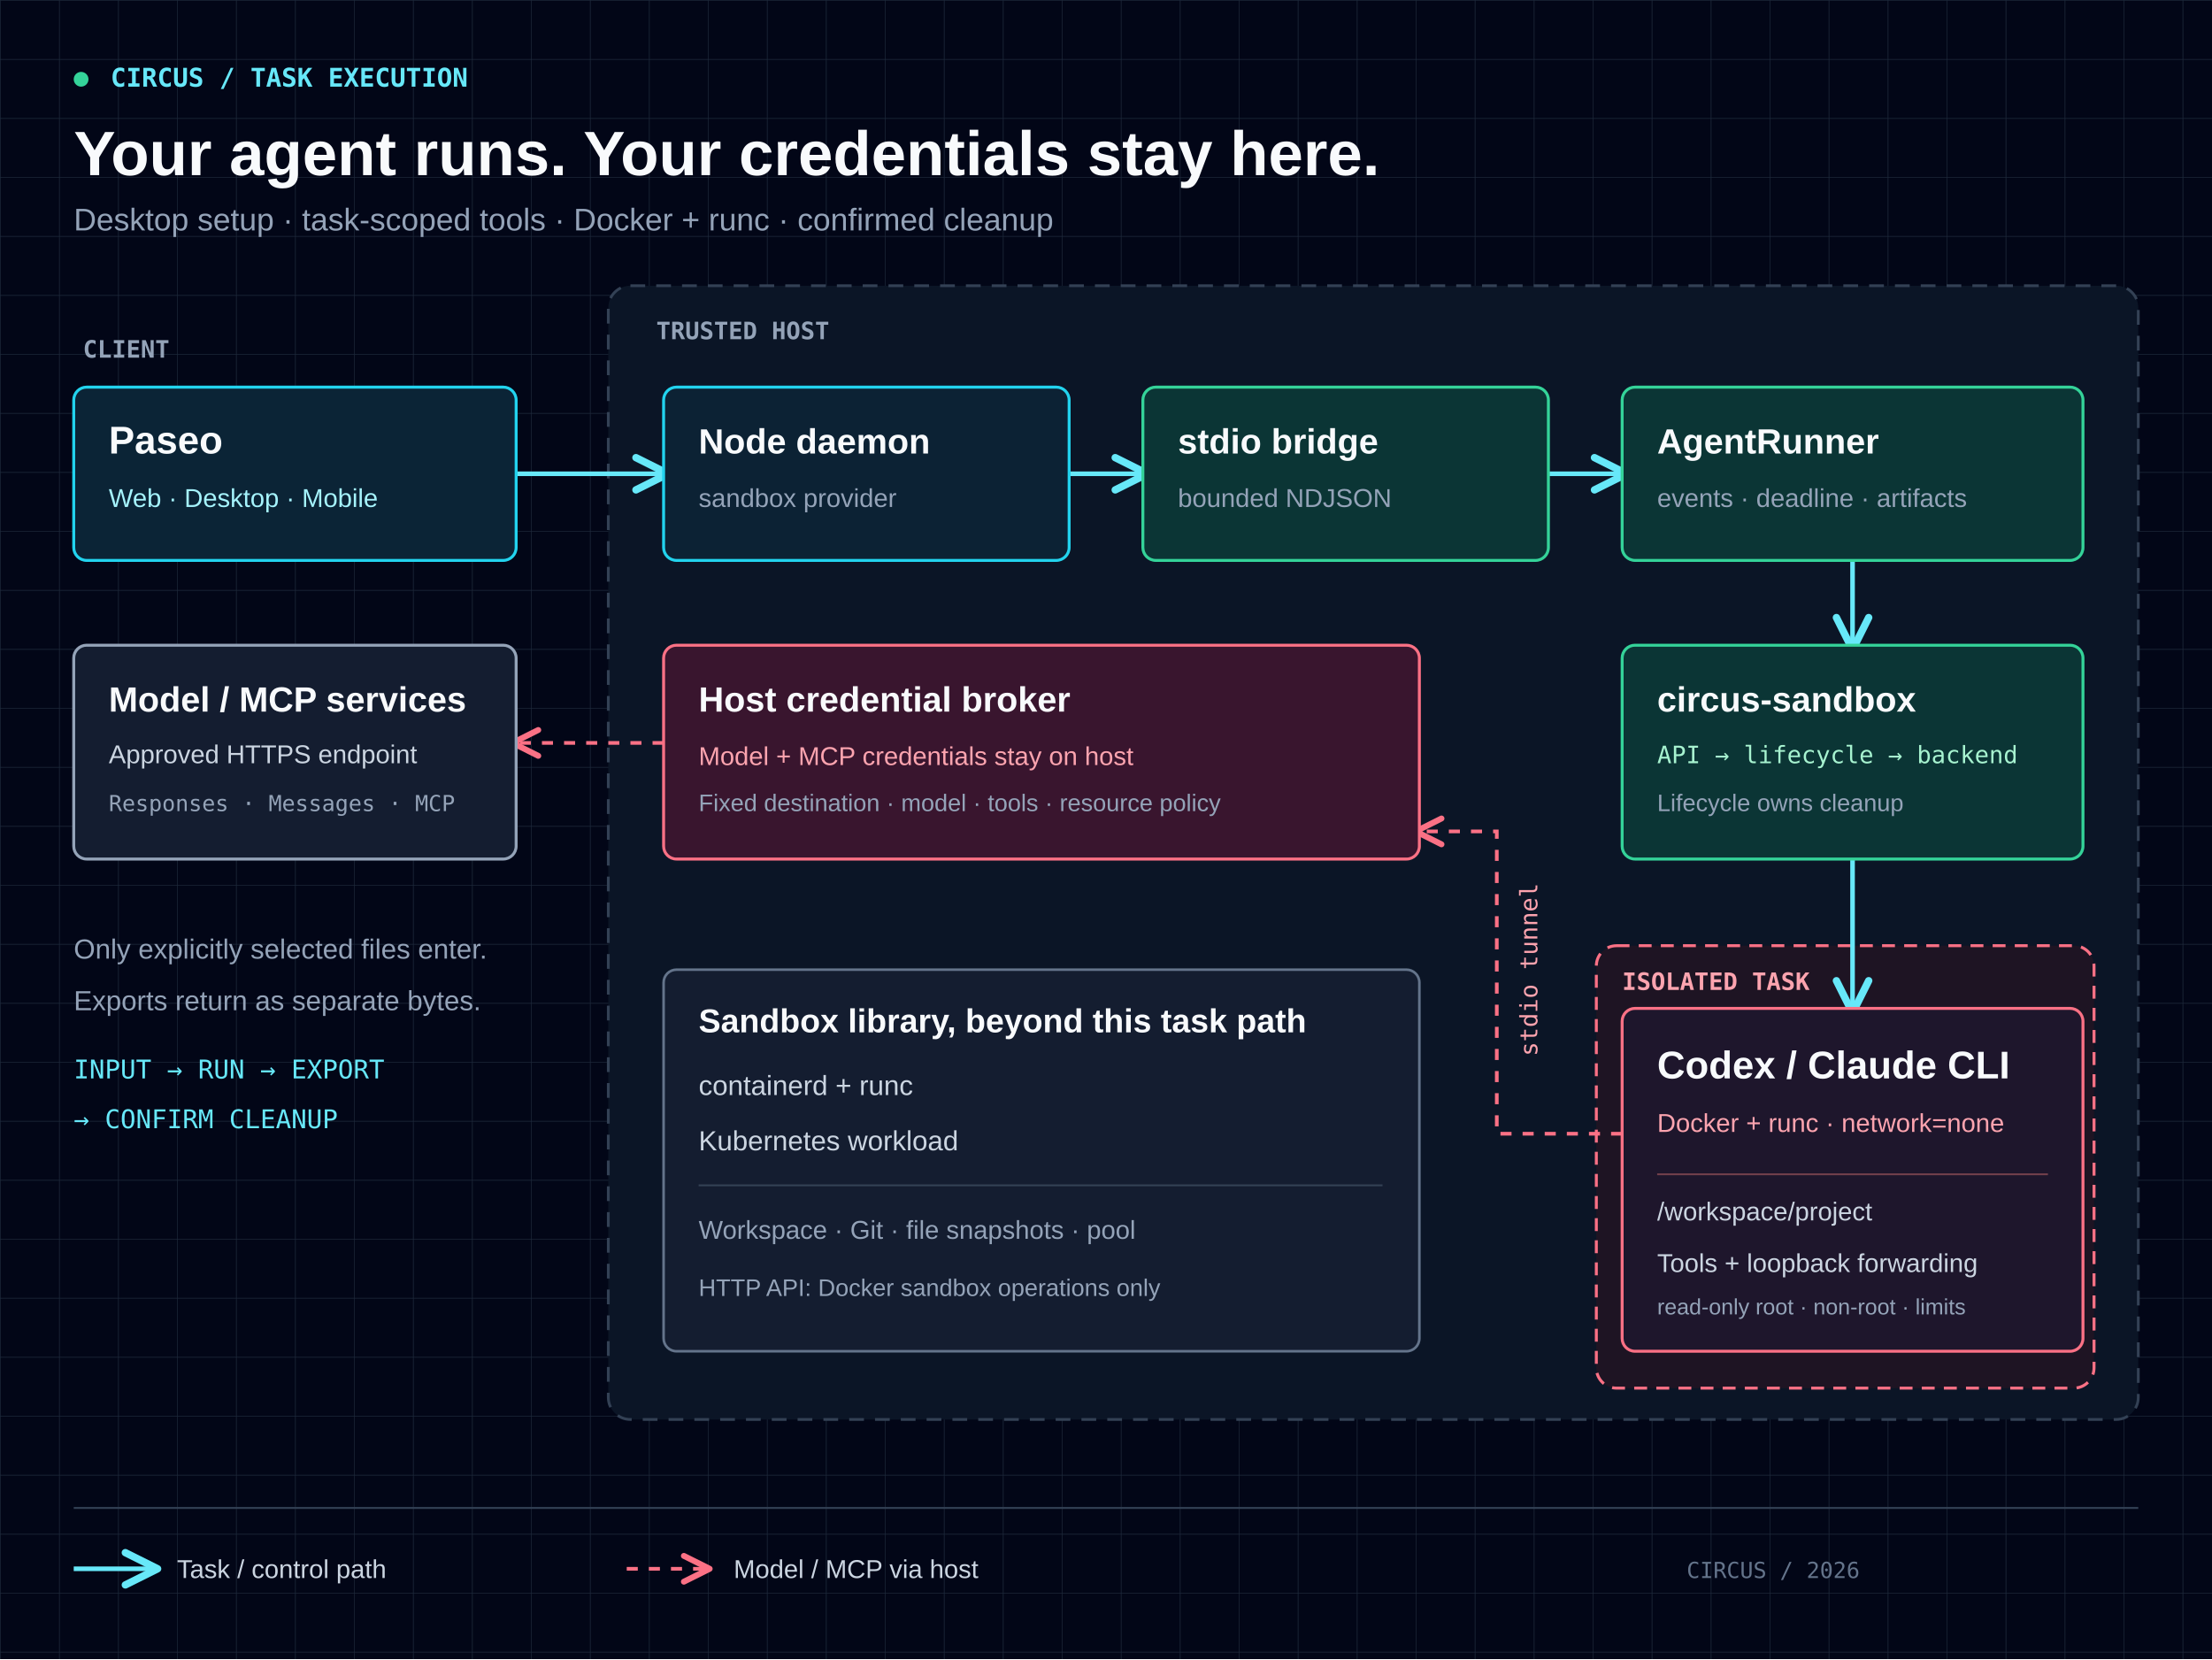
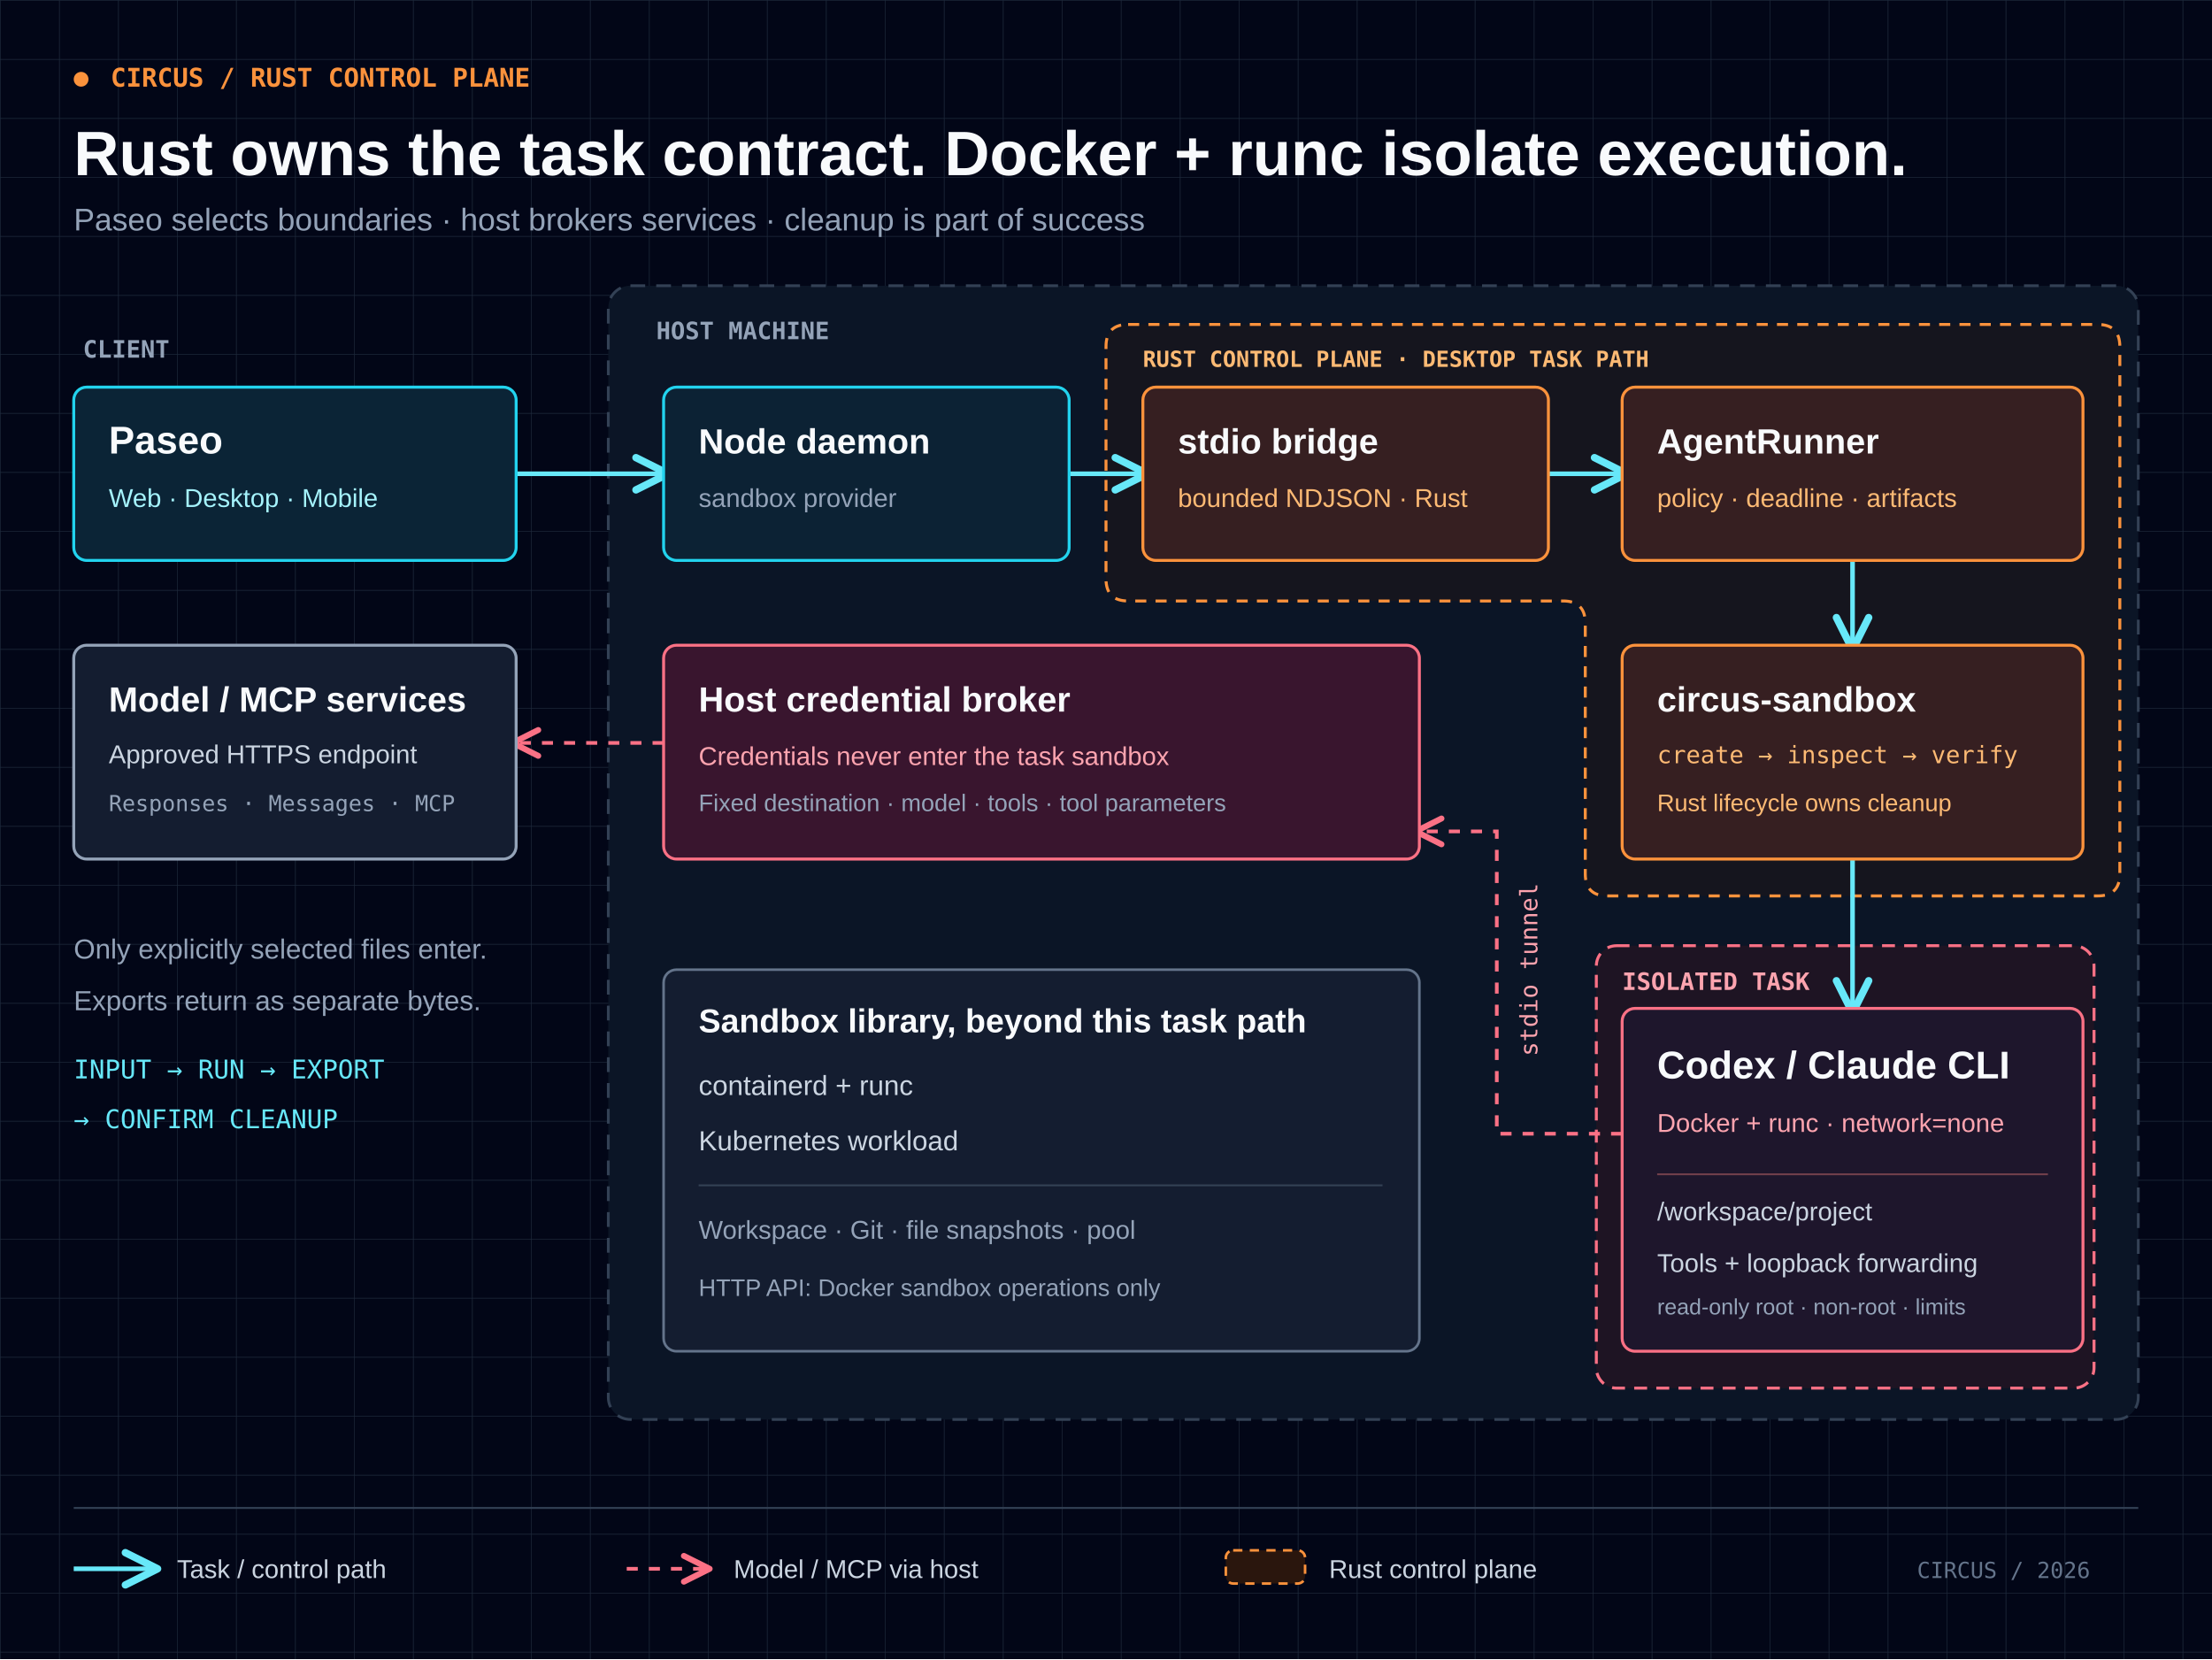
<svg xmlns="http://www.w3.org/2000/svg" width="1200" height="900" viewBox="0 0 1200 900" role="img" aria-labelledby="title desc">
  <defs>
    <pattern id="grid" width="32" height="32" patternUnits="userSpaceOnUse">
      <path d="M 32 0 H 0 V 32" fill="none" stroke="#1e293b" stroke-width=".65" />
    </pattern>
    <marker id="arrow" viewBox="0 0 9 9" refX="7" refY="4.5" markerWidth="9" markerHeight="9" orient="auto">
      <path d="M 1 1 L 8 4.5 L 1 8" fill="none" stroke="#67e8f9" stroke-width="1.6" stroke-linecap="round" stroke-linejoin="round" />
    </marker>
    <marker id="arrow-rose" viewBox="0 0 9 9" refX="7" refY="4.5" markerWidth="9" markerHeight="9" orient="auto">
      <path d="M 1 1 L 8 4.5 L 1 8" fill="none" stroke="#fb7185" stroke-width="1.6" stroke-linecap="round" stroke-linejoin="round" />
    </marker>
  </defs>
  <rect width="1200" height="900" fill="#020617" />
  <rect width="1200" height="900" fill="url(#grid)" />
-   <rect x="40" y="39" width="8" height="8" rx="4" fill="#34d399" />
-   <text x="60" y="47" fill="#67e8f9" font-family="monospace" font-size="14" font-weight="700">CIRCUS / TASK EXECUTION</text>
-   <text x="40" y="95" fill="#f8fafc" font-family="Arial, sans-serif" font-size="34" font-weight="700">Your agent runs. Your credentials stay here.</text>
-   <text x="40" y="125" fill="#94a3b8" font-family="Arial, sans-serif" font-size="17">Desktop setup · task-scoped tools · Docker + runc · confirmed cleanup</text>
+   <rect x="40" y="39" width="8" height="8" rx="4" fill="#fb923c" />
+   <text x="60" y="47" fill="#fb923c" font-family="monospace" font-size="14" font-weight="700">CIRCUS / RUST CONTROL PLANE</text>
+   <text x="40" y="95" fill="#f8fafc" font-family="Arial, sans-serif" font-size="34" font-weight="700">Rust owns the task contract. Docker + runc isolate execution.</text>
+   <text x="40" y="125" fill="#94a3b8" font-family="Arial, sans-serif" font-size="17">Paseo selects boundaries · host brokers services · cleanup is part of success</text>
  <rect x="330" y="155" width="830" height="615" rx="12" fill="#0b1526" stroke="#334155" stroke-width="1.5" stroke-dasharray="8 6" />
+   <path d="M 612 176 H 1138 Q 1150 176 1150 188 V 474 Q 1150 486 1138 486 H 872 Q 860 486 860 474 V 338 Q 860 326 848 326 H 612 Q 600 326 600 314 V 188 Q 600 176 612 176 Z" fill="#2a160d" fill-opacity=".32" stroke="#fb923c" stroke-width="1.6" stroke-dasharray="6 5" />
  <rect x="866" y="513" width="270" height="240" rx="11" fill="#1e1423" stroke="#fb7185" stroke-width="1.6" stroke-dasharray="7 5" />
  <path d="M 280 257 H 360" fill="none" stroke="#67e8f9" stroke-width="2.5" marker-end="url(#arrow)" />
  <path d="M 580 257 H 620" fill="none" stroke="#67e8f9" stroke-width="2.5" marker-end="url(#arrow)" />
  <path d="M 840 257 H 880" fill="none" stroke="#67e8f9" stroke-width="2.5" marker-end="url(#arrow)" />
  <path d="M 1005 304 V 350" fill="none" stroke="#67e8f9" stroke-width="2.5" marker-end="url(#arrow)" />
  <path d="M 1005 466 V 547" fill="none" stroke="#67e8f9" stroke-width="2.5" marker-end="url(#arrow)" />
  <path d="M 360 403 H 280" fill="none" stroke="#fb7185" stroke-width="2" stroke-dasharray="6 6" marker-end="url(#arrow-rose)" />
  <path d="M 880 615 H 812 V 451 H 770" fill="none" stroke="#fb7185" stroke-width="2" stroke-dasharray="6 6" marker-end="url(#arrow-rose)" />
-   <text x="356" y="184" fill="#94a3b8" font-family="monospace" font-size="13" font-weight="700">TRUSTED HOST</text>
+   <text x="356" y="184" fill="#94a3b8" font-family="monospace" font-size="13" font-weight="700">HOST MACHINE</text>
+   <text x="620" y="199" fill="#fdba74" font-family="monospace" font-size="12" font-weight="700">RUST CONTROL PLANE · DESKTOP TASK PATH</text>
  <text x="880" y="537" fill="#fda4af" font-family="monospace" font-size="13" font-weight="700">ISOLATED TASK</text>
  <text x="45" y="194" fill="#94a3b8" font-family="monospace" font-size="13" font-weight="700">CLIENT</text>
  <rect x="40" y="210" width="240" height="94" rx="7" fill="#0f172a" />
  <rect x="40" y="210" width="240" height="94" rx="7" fill="#083344" fill-opacity=".48" stroke="#22d3ee" stroke-width="1.6" />
  <text x="59" y="246" fill="#f8fafc" font-family="Arial, sans-serif" font-size="21" font-weight="700">Paseo</text>
  <text x="59" y="275" fill="#a5f3fc" font-family="Arial, sans-serif" font-size="14">Web · Desktop · Mobile</text>
  <rect x="360" y="210" width="220" height="94" rx="7" fill="#0f172a" />
  <rect x="360" y="210" width="220" height="94" rx="7" fill="#083344" fill-opacity=".4" stroke="#22d3ee" stroke-width="1.6" />
  <text x="379" y="246" fill="#f8fafc" font-family="Arial, sans-serif" font-size="19" font-weight="700">Node daemon</text>
  <text x="379" y="275" fill="#94a3b8" font-family="Arial, sans-serif" font-size="14">sandbox provider</text>
  <rect x="620" y="210" width="220" height="94" rx="7" fill="#0f172a" />
-   <rect x="620" y="210" width="220" height="94" rx="7" fill="#065f46" fill-opacity=".42" stroke="#34d399" stroke-width="1.6" />
+   <rect x="620" y="210" width="220" height="94" rx="7" fill="#7c2d12" fill-opacity=".36" stroke="#fb923c" stroke-width="1.6" />
  <text x="639" y="246" fill="#f8fafc" font-family="Arial, sans-serif" font-size="19" font-weight="700">stdio bridge</text>
-   <text x="639" y="275" fill="#94a3b8" font-family="Arial, sans-serif" font-size="14">bounded NDJSON</text>
+   <text x="639" y="275" fill="#fdba74" font-family="Arial, sans-serif" font-size="14">bounded NDJSON · Rust</text>
  <rect x="880" y="210" width="250" height="94" rx="7" fill="#0f172a" />
-   <rect x="880" y="210" width="250" height="94" rx="7" fill="#065f46" fill-opacity=".42" stroke="#34d399" stroke-width="1.6" />
+   <rect x="880" y="210" width="250" height="94" rx="7" fill="#7c2d12" fill-opacity=".36" stroke="#fb923c" stroke-width="1.6" />
  <text x="899" y="246" fill="#f8fafc" font-family="Arial, sans-serif" font-size="19" font-weight="700">AgentRunner</text>
-   <text x="899" y="275" fill="#94a3b8" font-family="Arial, sans-serif" font-size="14">events · deadline · artifacts</text>
+   <text x="899" y="275" fill="#fdba74" font-family="Arial, sans-serif" font-size="14">policy · deadline · artifacts</text>
  <rect x="40" y="350" width="240" height="116" rx="7" fill="#0f172a" />
  <rect x="40" y="350" width="240" height="116" rx="7" fill="#1e293b" fill-opacity=".38" stroke="#94a3b8" stroke-width="1.6" />
  <text x="59" y="386" fill="#f8fafc" font-family="Arial, sans-serif" font-size="19" font-weight="700">Model / MCP services</text>
  <text x="59" y="414" fill="#cbd5e1" font-family="Arial, sans-serif" font-size="14">Approved HTTPS endpoint</text>
  <text x="59" y="440" fill="#94a3b8" font-family="monospace" font-size="12">Responses · Messages · MCP</text>
  <rect x="360" y="350" width="410" height="116" rx="7" fill="#0f172a" />
  <rect x="360" y="350" width="410" height="116" rx="7" fill="#881337" fill-opacity=".35" stroke="#fb7185" stroke-width="1.6" />
  <text x="379" y="386" fill="#f8fafc" font-family="Arial, sans-serif" font-size="19" font-weight="700">Host credential broker</text>
-   <text x="379" y="415" fill="#fda4af" font-family="Arial, sans-serif" font-size="14">Model + MCP credentials stay on host</text>
-   <text x="379" y="440" fill="#94a3b8" font-family="Arial, sans-serif" font-size="13">Fixed destination · model · tools · resource policy</text>
+   <text x="379" y="415" fill="#fda4af" font-family="Arial, sans-serif" font-size="14">Credentials never enter the task sandbox</text>
+   <text x="379" y="440" fill="#94a3b8" font-family="Arial, sans-serif" font-size="13">Fixed destination · model · tools · tool parameters</text>
  <rect x="880" y="350" width="250" height="116" rx="7" fill="#0f172a" />
-   <rect x="880" y="350" width="250" height="116" rx="7" fill="#065f46" fill-opacity=".42" stroke="#34d399" stroke-width="1.6" />
+   <rect x="880" y="350" width="250" height="116" rx="7" fill="#7c2d12" fill-opacity=".36" stroke="#fb923c" stroke-width="1.6" />
  <text x="899" y="386" fill="#f8fafc" font-family="Arial, sans-serif" font-size="19" font-weight="700">circus-sandbox</text>
-   <text x="899" y="414" fill="#a7f3d0" font-family="monospace" font-size="13">API → lifecycle → backend</text>
-   <text x="899" y="440" fill="#94a3b8" font-family="Arial, sans-serif" font-size="13">Lifecycle owns cleanup</text>
+   <text x="899" y="414" fill="#fdba74" font-family="monospace" font-size="13">create → inspect → verify</text>
+   <text x="899" y="440" fill="#fdba74" font-family="Arial, sans-serif" font-size="13">Rust lifecycle owns cleanup</text>
  <rect x="880" y="547" width="250" height="186" rx="7" fill="#0f172a" />
  <rect x="880" y="547" width="250" height="186" rx="7" fill="#881337" fill-opacity=".13" stroke="#fb7185" stroke-width="1.6" />
  <text x="899" y="585" fill="#f8fafc" font-family="Arial, sans-serif" font-size="21" font-weight="700">Codex / Claude CLI</text>
  <text x="899" y="614" fill="#fda4af" font-family="Arial, sans-serif" font-size="14">Docker + runc · network=none</text>
  <line x1="899" y1="637" x2="1111" y2="637" stroke="#713f4b" />
  <text x="899" y="662" fill="#cbd5e1" font-family="Arial, sans-serif" font-size="14">/workspace/project</text>
  <text x="899" y="690" fill="#cbd5e1" font-family="Arial, sans-serif" font-size="14">Tools + loopback forwarding</text>
  <text x="899" y="713" fill="#94a3b8" font-family="Arial, sans-serif" font-size="12">read-only root · non-root · limits</text>
  <rect x="360" y="526" width="410" height="207" rx="7" fill="#0f172a" />
  <rect x="360" y="526" width="410" height="207" rx="7" fill="#1e293b" fill-opacity=".38" stroke="#64748b" stroke-width="1.4" />
  <text x="379" y="560" fill="#f8fafc" font-family="Arial, sans-serif" font-size="18" font-weight="700">Sandbox library, beyond this task path</text>
  <text x="379" y="594" fill="#cbd5e1" font-family="Arial, sans-serif" font-size="15">containerd + runc</text>
  <text x="379" y="624" fill="#cbd5e1" font-family="Arial, sans-serif" font-size="15">Kubernetes workload</text>
  <line x1="379" y1="643" x2="750" y2="643" stroke="#334155" />
  <text x="379" y="672" fill="#94a3b8" font-family="Arial, sans-serif" font-size="14">Workspace · Git · file snapshots · pool</text>
  <text x="379" y="703" fill="#94a3b8" font-family="Arial, sans-serif" font-size="13">HTTP API: Docker sandbox operations only</text>
  <text x="834" y="526" transform="rotate(-90 834 526)" text-anchor="middle" fill="#fda4af" font-family="monospace" font-size="13">stdio tunnel</text>
  <text x="40" y="520" fill="#94a3b8" font-family="Arial, sans-serif" font-size="15">Only explicitly selected files enter.</text>
  <text x="40" y="548" fill="#94a3b8" font-family="Arial, sans-serif" font-size="15">Exports return as separate bytes.</text>
  <text x="40" y="585" fill="#67e8f9" font-family="monospace" font-size="14">INPUT → RUN → EXPORT</text>
  <text x="40" y="612" fill="#67e8f9" font-family="monospace" font-size="14">→ CONFIRM CLEANUP</text>
  <line x1="40" y1="818" x2="1160" y2="818" stroke="#334155" />
  <line x1="40" y1="851" x2="83" y2="851" stroke="#67e8f9" stroke-width="2.5" marker-end="url(#arrow)" />
  <text x="96" y="856" fill="#cbd5e1" font-family="Arial, sans-serif" font-size="14">Task / control path</text>
  <line x1="340" y1="851" x2="383" y2="851" stroke="#fb7185" stroke-width="2" stroke-dasharray="6 6" marker-end="url(#arrow-rose)" />
  <text x="398" y="856" fill="#cbd5e1" font-family="Arial, sans-serif" font-size="14">Model / MCP via host</text>
-   <text x="915" y="856" fill="#64748b" font-family="monospace" font-size="12">CIRCUS / 2026</text>
+   <rect x="665" y="841" width="43" height="18" rx="4" fill="#2a160d" stroke="#fb923c" stroke-width="1.4" stroke-dasharray="5 4" />
+   <text x="721" y="856" fill="#cbd5e1" font-family="Arial, sans-serif" font-size="14">Rust control plane</text>
+   <text x="1040" y="856" fill="#64748b" font-family="monospace" font-size="12">CIRCUS / 2026</text>
</svg>
